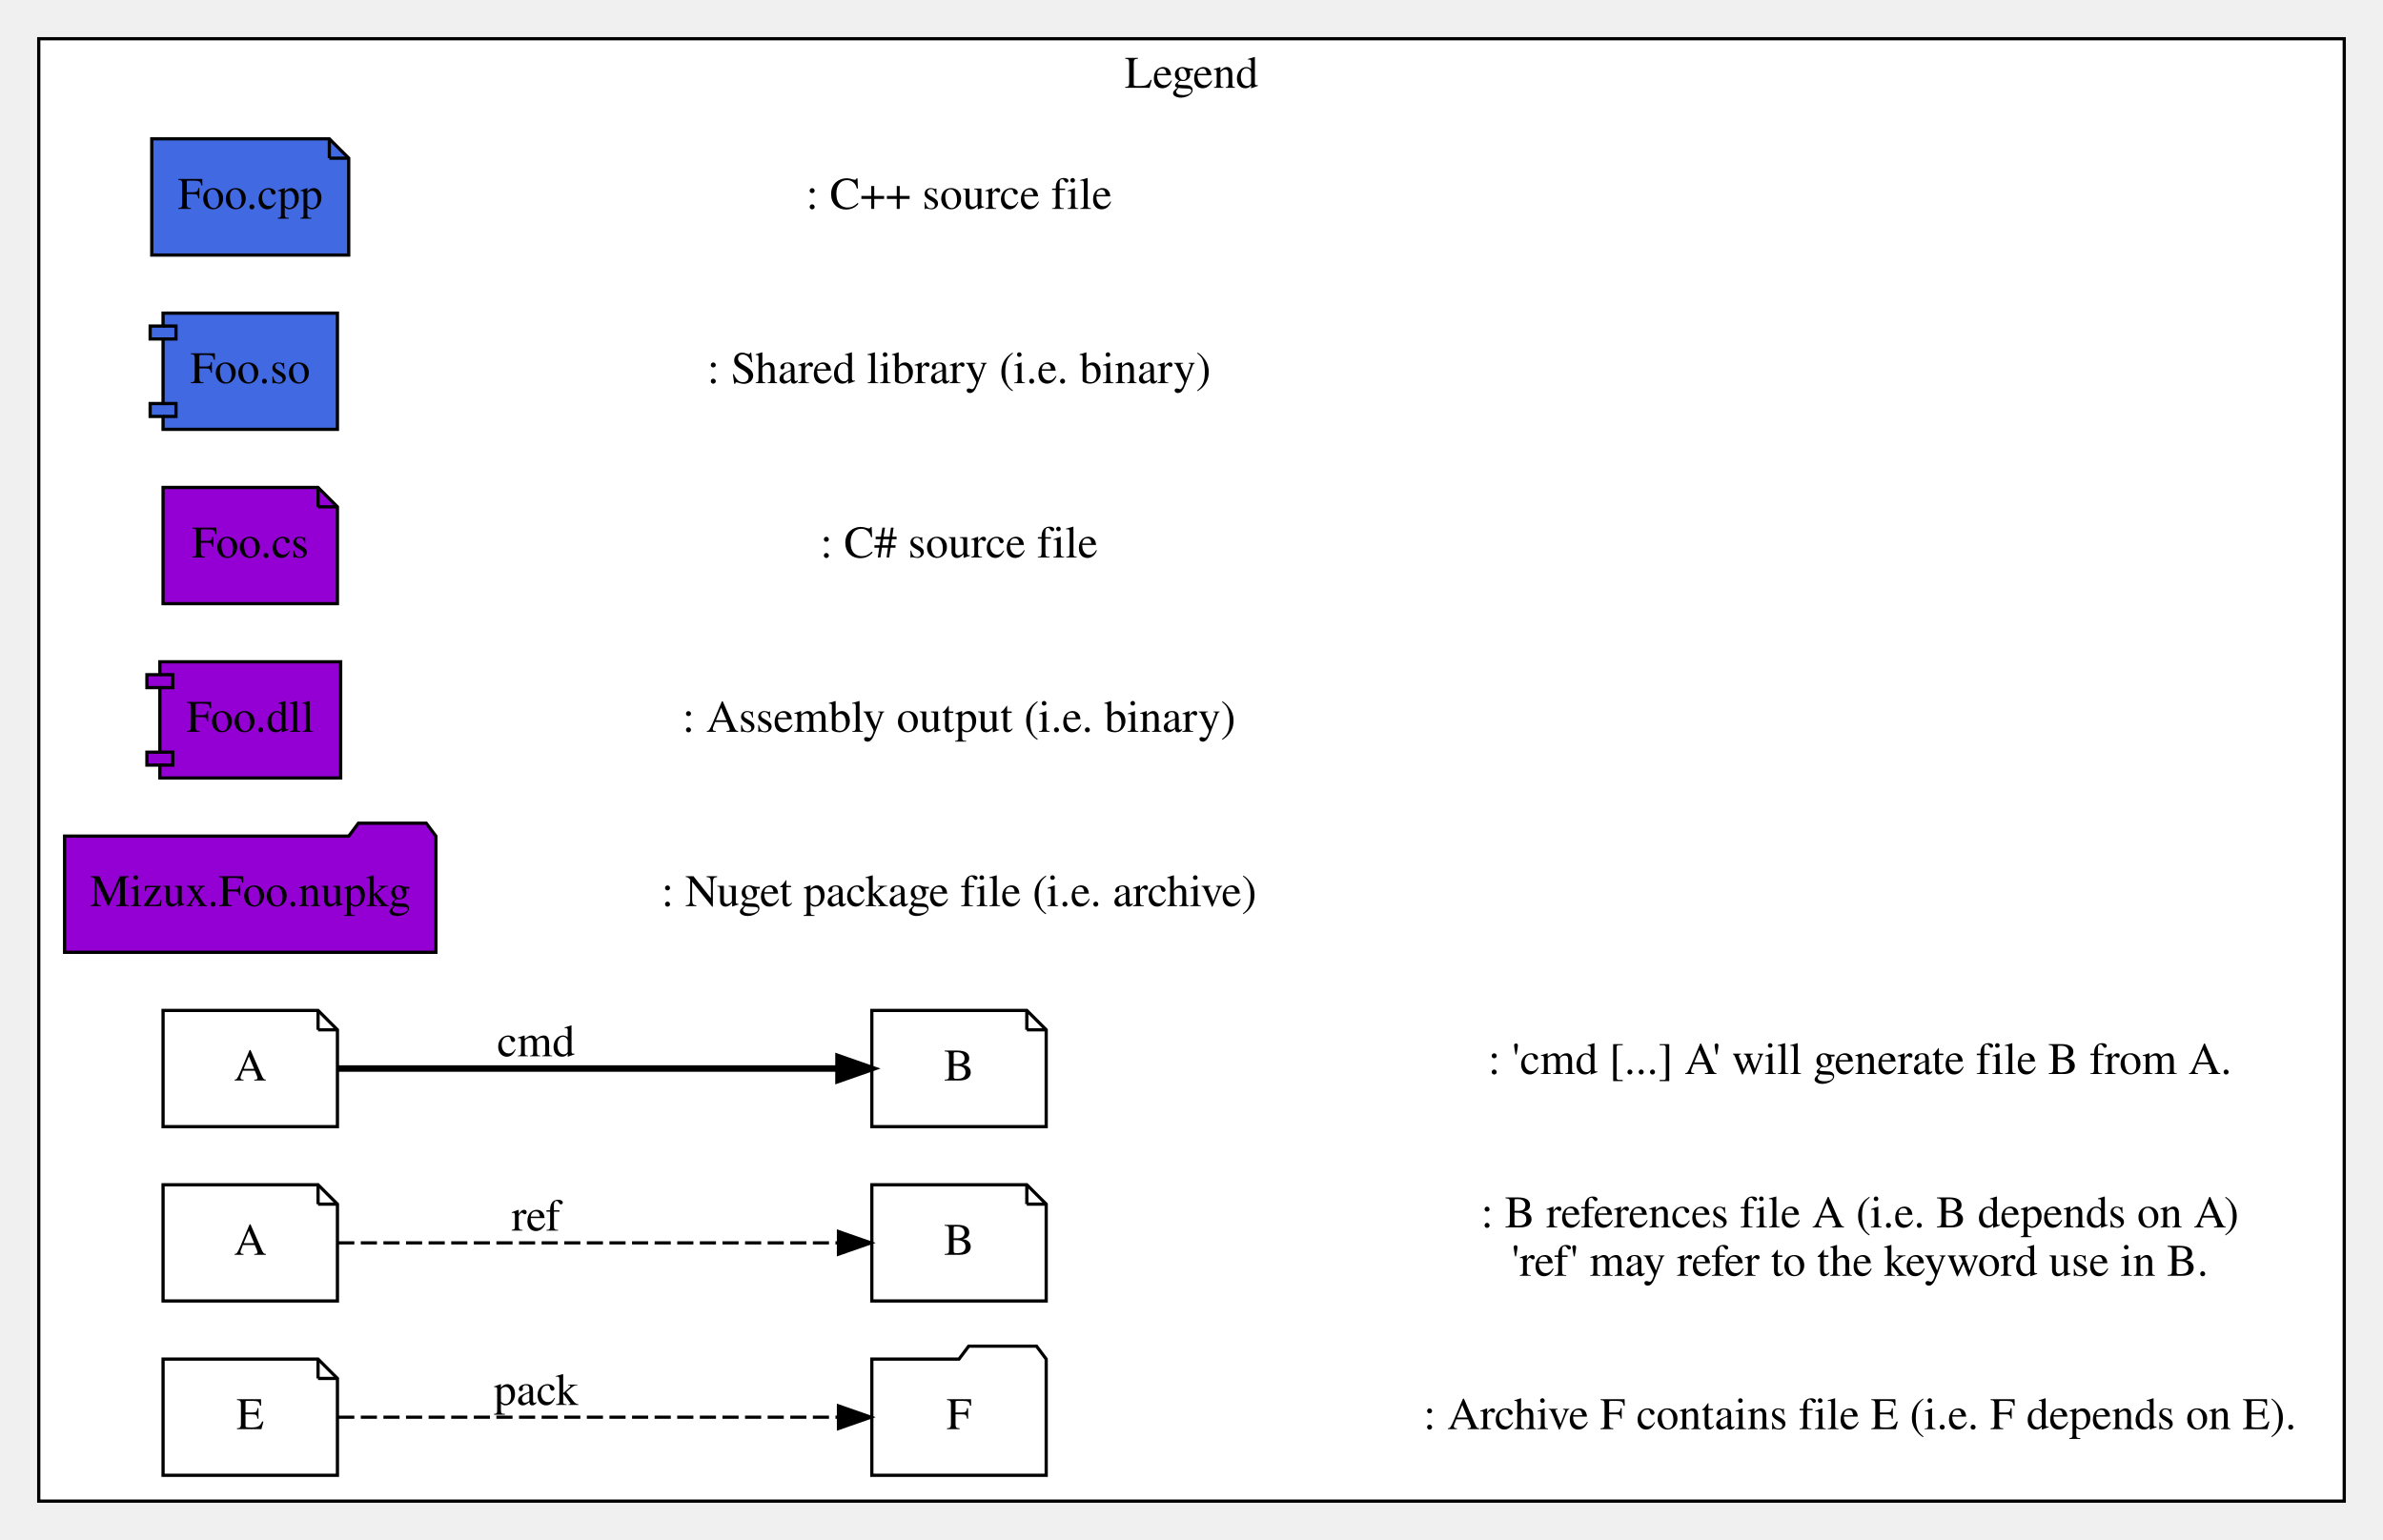
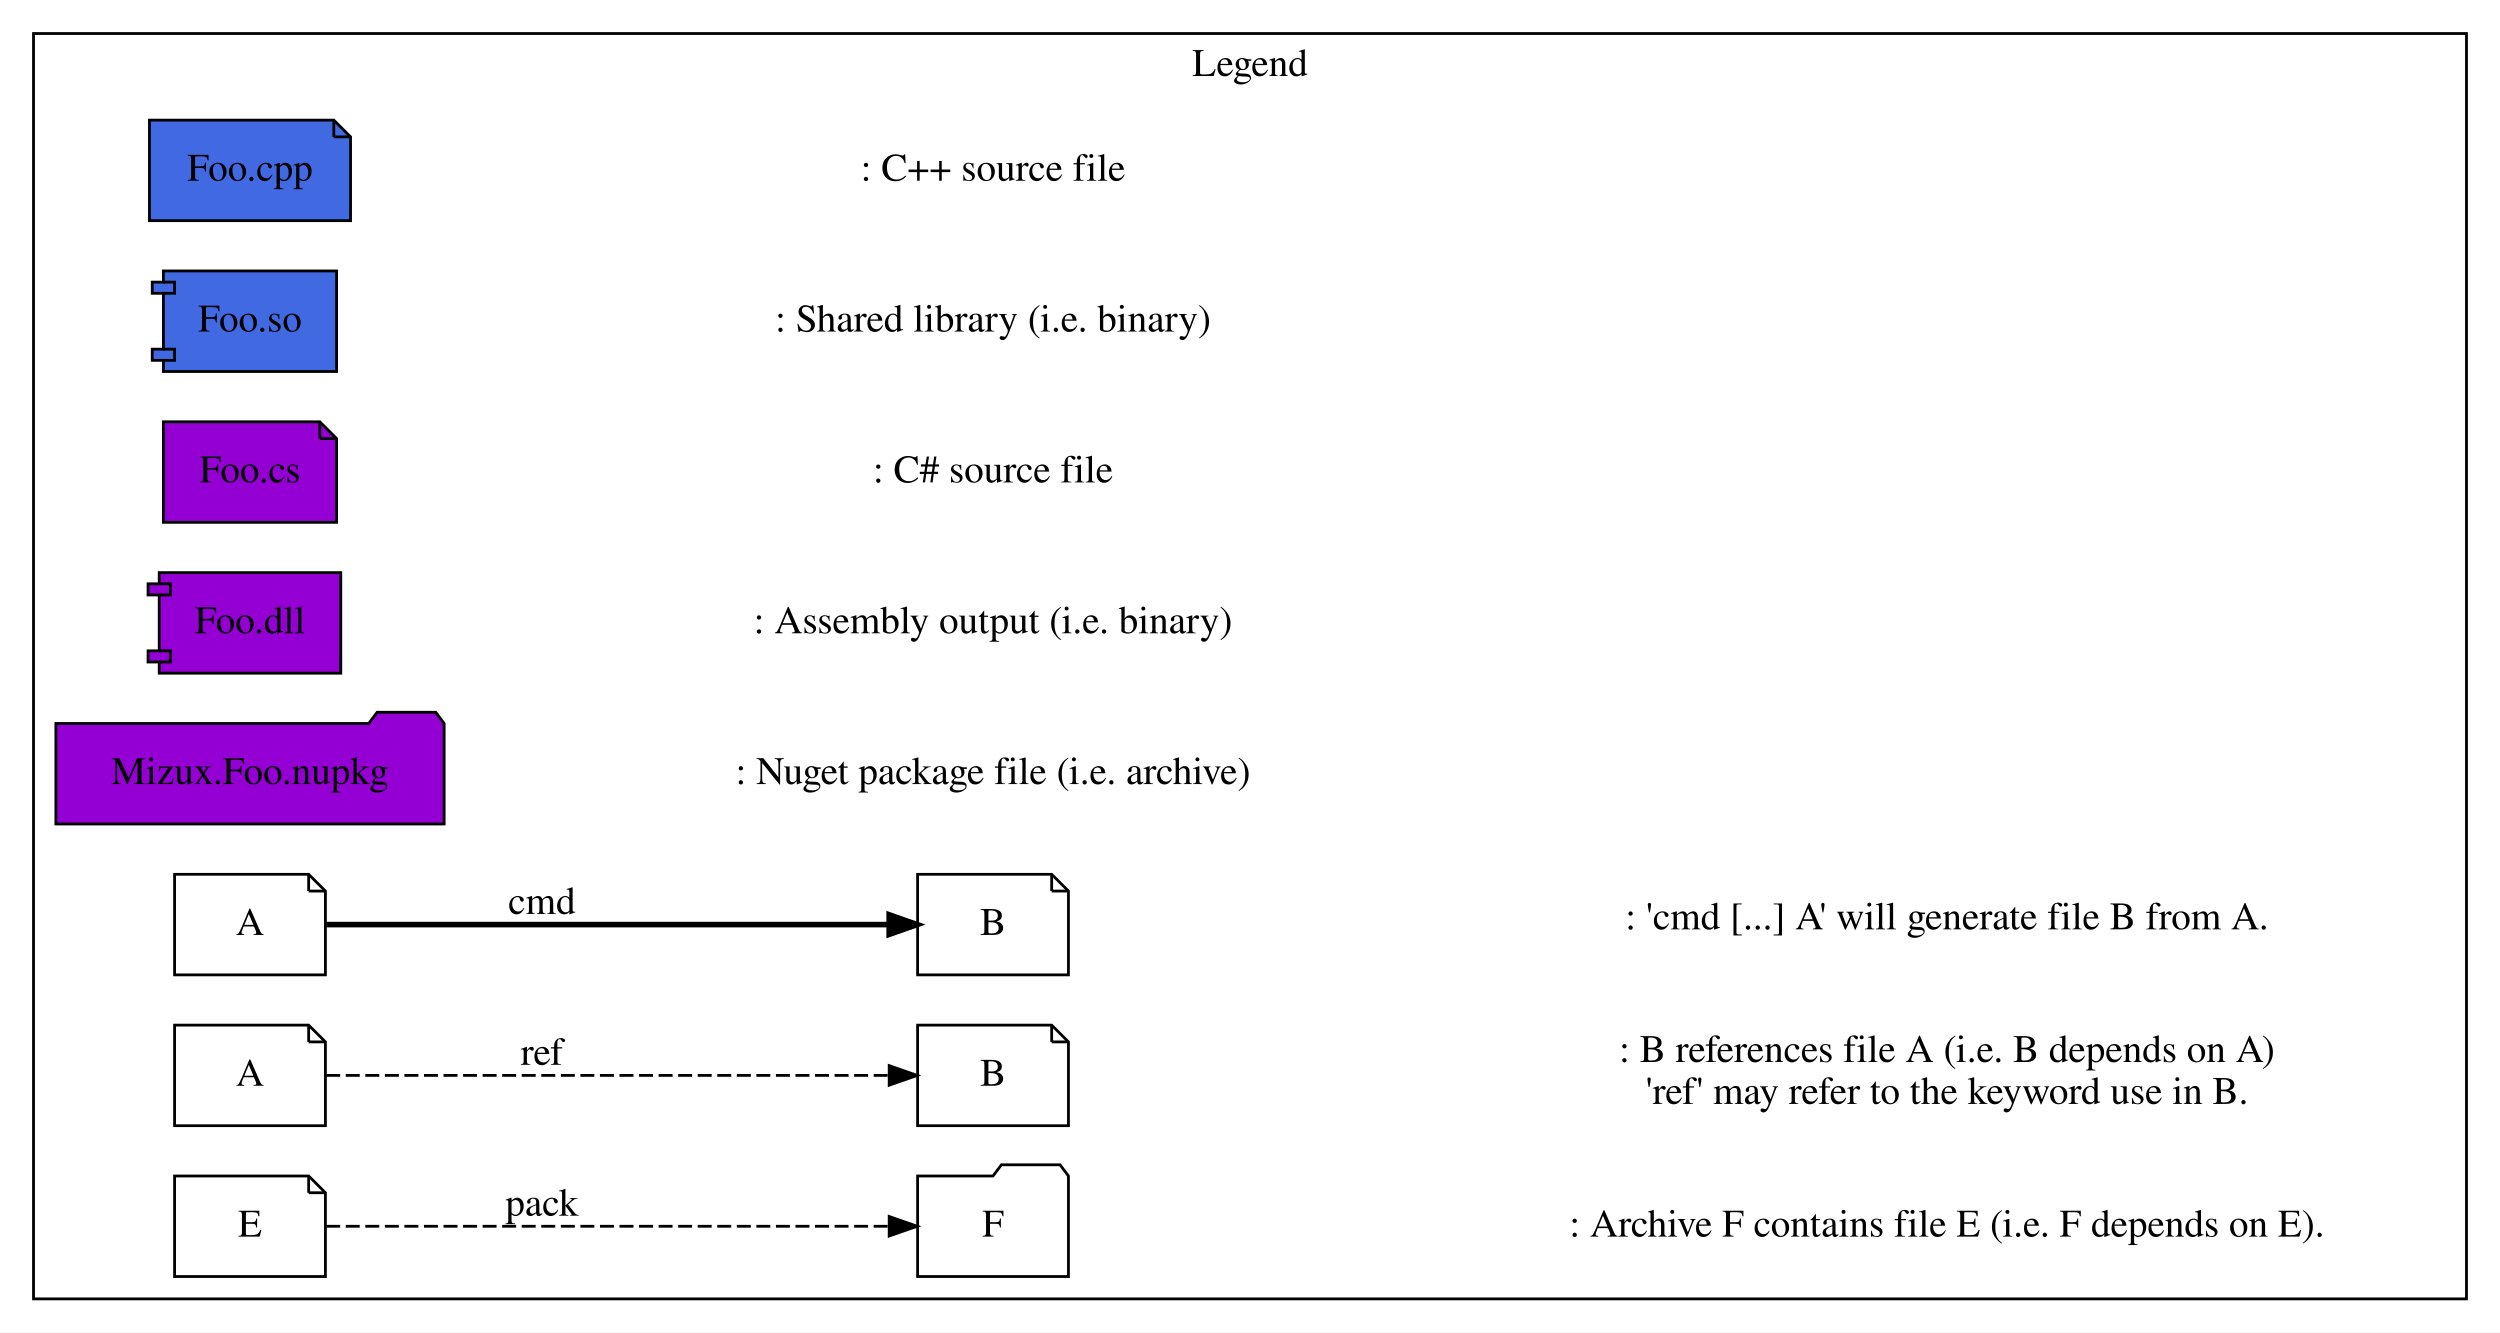
- <svg xmlns="http://www.w3.org/2000/svg" width="738pt" height="477pt" viewBox="0.00 0.00 738.00 477.00">
+ <svg xmlns="http://www.w3.org/2000/svg" width="895pt" height="477pt" viewBox="0.00 0.00 895.00 477.00">
  <g id="graph0" class="graph" transform="scale(1 1) rotate(0) translate(4 473)">
-     <polygon fill="none" stroke="none" points="-4,4 -4,-473 734,-473 734,4 -4,4" />
+     <polygon fill="white" stroke="transparent" points="-4,4 -4,-473 891,-473 891,4 -4,4" />
    <g id="clust1" class="cluster">
-       <polygon fill="white" stroke="black" points="8,-8 8,-461 722,-461 722,-8 8,-8" />
-       <text text-anchor="middle" x="365" y="-445.8" font-family="Times,serif" font-size="14.00">Legend</text>
+       <polygon fill="white" stroke="black" points="8,-8 8,-461 879,-461 879,-8 8,-8" />
+       <text text-anchor="middle" x="443.5" y="-445.8" font-family="Times,serif" font-size="14.00">Legend</text>
    </g>
    <g id="node1" class="node">
-       <polygon fill="royalblue" stroke="black" points="98,-430 43,-430 43,-394 104,-394 104,-424 98,-430" />
-       <polyline fill="none" stroke="black" points="98,-430 98,-424 " />
-       <polyline fill="none" stroke="black" points="104,-424 98,-424 " />
-       <text text-anchor="middle" x="73.5" y="-408.3" font-family="Times,serif" font-size="14.00">Foo.cpp</text>
+       <polygon fill="royalblue" stroke="black" points="115.5,-430 49.5,-430 49.5,-394 121.5,-394 121.5,-424 115.5,-430" />
+       <polyline fill="none" stroke="black" points="115.5,-430 115.5,-424 " />
+       <polyline fill="none" stroke="black" points="121.5,-424 115.5,-424 " />
+       <text text-anchor="middle" x="85.5" y="-408.3" font-family="Times,serif" font-size="14.00">Foo.cpp</text>
    </g>
    <g id="node2" class="node">
-       <polygon fill="none" stroke="none" points="348,-430 238,-430 238,-394 348,-394 348,-430" />
-       <text text-anchor="middle" x="293" y="-408.3" font-family="Times,serif" font-size="14.00">: C++ source file</text>
+       <polygon fill="white" stroke="transparent" points="420.5,-430 282.5,-430 282.5,-394 420.5,-394 420.5,-430" />
+       <text text-anchor="middle" x="351.5" y="-408.3" font-family="Times,serif" font-size="14.00">: C++ source file</text>
    </g>
-     <g id="edge1" class="edge" />
+     <g id="edge1" class="edge">
+ </g>
    <g id="node3" class="node">
-       <polygon fill="royalblue" stroke="black" points="100.5,-376 46.5,-376 46.5,-372 42.5,-372 42.5,-368 46.5,-368 46.5,-348 42.5,-348 42.5,-344 46.5,-344 46.5,-340 100.5,-340 100.5,-376" />
-       <polyline fill="none" stroke="black" points="46.5,-372 50.5,-372 50.5,-368 46.5,-368 " />
-       <polyline fill="none" stroke="black" points="46.5,-348 50.5,-348 50.5,-344 46.5,-344 " />
-       <text text-anchor="middle" x="73.5" y="-354.3" font-family="Times,serif" font-size="14.00">Foo.so</text>
+       <polygon fill="royalblue" stroke="black" points="116.5,-376 54.5,-376 54.5,-372 50.5,-372 50.5,-368 54.5,-368 54.5,-348 50.5,-348 50.5,-344 54.5,-344 54.5,-340 116.5,-340 116.5,-376" />
+       <polyline fill="none" stroke="black" points="54.5,-372 58.5,-372 58.5,-368 54.5,-368 " />
+       <polyline fill="none" stroke="black" points="54.5,-348 58.5,-348 58.5,-344 54.5,-344 " />
+       <text text-anchor="middle" x="85.5" y="-354.3" font-family="Times,serif" font-size="14.00">Foo.so</text>
    </g>
    <g id="node4" class="node">
-       <polygon fill="none" stroke="none" points="378,-376 208,-376 208,-340 378,-340 378,-376" />
-       <text text-anchor="middle" x="293" y="-354.3" font-family="Times,serif" font-size="14.00">: Shared library (i.e. binary)</text>
+       <polygon fill="white" stroke="transparent" points="459.5,-376 243.5,-376 243.5,-340 459.5,-340 459.5,-376" />
+       <text text-anchor="middle" x="351.5" y="-354.3" font-family="Times,serif" font-size="14.00">: Shared library (i.e. binary)</text>
    </g>
-     <g id="edge2" class="edge" />
+     <g id="edge2" class="edge">
+ </g>
    <g id="node5" class="node">
-       <polygon fill="darkviolet" stroke="black" points="94.5,-322 46.5,-322 46.5,-286 100.5,-286 100.5,-316 94.5,-322" />
-       <polyline fill="none" stroke="black" points="94.5,-322 94.5,-316 " />
-       <polyline fill="none" stroke="black" points="100.5,-316 94.5,-316 " />
-       <text text-anchor="middle" x="73.5" y="-300.3" font-family="Times,serif" font-size="14.00">Foo.cs</text>
+       <polygon fill="darkviolet" stroke="black" points="110.5,-322 54.5,-322 54.5,-286 116.5,-286 116.5,-316 110.5,-322" />
+       <polyline fill="none" stroke="black" points="110.5,-322 110.5,-316 " />
+       <polyline fill="none" stroke="black" points="116.5,-316 110.5,-316 " />
+       <text text-anchor="middle" x="85.5" y="-300.3" font-family="Times,serif" font-size="14.00">Foo.cs</text>
    </g>
    <g id="node6" class="node">
-       <polygon fill="none" stroke="none" points="343.5,-322 242.5,-322 242.5,-286 343.5,-286 343.5,-322" />
-       <text text-anchor="middle" x="293" y="-300.3" font-family="Times,serif" font-size="14.00">: C# source file</text>
+       <polygon fill="white" stroke="transparent" points="414.5,-322 288.5,-322 288.5,-286 414.5,-286 414.5,-322" />
+       <text text-anchor="middle" x="351.5" y="-300.3" font-family="Times,serif" font-size="14.00">: C# source file</text>
    </g>
-     <g id="edge3" class="edge" />
+     <g id="edge3" class="edge">
+ </g>
    <g id="node7" class="node">
-       <polygon fill="darkviolet" stroke="black" points="101.5,-268 45.5,-268 45.5,-264 41.5,-264 41.5,-260 45.5,-260 45.5,-240 41.5,-240 41.5,-236 45.5,-236 45.5,-232 101.5,-232 101.5,-268" />
-       <polyline fill="none" stroke="black" points="45.5,-264 49.5,-264 49.5,-260 45.5,-260 " />
-       <polyline fill="none" stroke="black" points="45.5,-240 49.5,-240 49.5,-236 45.5,-236 " />
-       <text text-anchor="middle" x="73.5" y="-246.3" font-family="Times,serif" font-size="14.00">Foo.dll</text>
+       <polygon fill="darkviolet" stroke="black" points="118,-268 53,-268 53,-264 49,-264 49,-260 53,-260 53,-240 49,-240 49,-236 53,-236 53,-232 118,-232 118,-268" />
+       <polyline fill="none" stroke="black" points="53,-264 57,-264 57,-260 53,-260 " />
+       <polyline fill="none" stroke="black" points="53,-240 57,-240 57,-236 53,-236 " />
+       <text text-anchor="middle" x="85.5" y="-246.3" font-family="Times,serif" font-size="14.00">Foo.dll</text>
    </g>
    <g id="node8" class="node">
-       <polygon fill="none" stroke="none" points="385.5,-268 200.5,-268 200.5,-232 385.5,-232 385.5,-268" />
-       <text text-anchor="middle" x="293" y="-246.3" font-family="Times,serif" font-size="14.00">: Assembly output (i.e. binary)</text>
+       <polygon fill="white" stroke="transparent" points="468,-268 235,-268 235,-232 468,-232 468,-268" />
+       <text text-anchor="middle" x="351.5" y="-246.3" font-family="Times,serif" font-size="14.00">: Assembly output (i.e. binary)</text>
    </g>
-     <g id="edge4" class="edge" />
+     <g id="edge4" class="edge">
+ </g>
    <g id="node9" class="node">
-       <polygon fill="darkviolet" stroke="black" points="131,-214 128,-218 107,-218 104,-214 16,-214 16,-178 131,-178 131,-214" />
-       <text text-anchor="middle" x="73.5" y="-192.3" font-family="Times,serif" font-size="14.00">Mizux.Foo.nupkg</text>
+       <polygon fill="darkviolet" stroke="black" points="155,-214 152,-218 131,-218 128,-214 16,-214 16,-178 155,-178 155,-214" />
+       <text text-anchor="middle" x="85.5" y="-192.3" font-family="Times,serif" font-size="14.00">Mizux.Foo.nupkg</text>
    </g>
    <g id="node10" class="node">
-       <polygon fill="none" stroke="none" points="393,-214 193,-214 193,-178 393,-178 393,-214" />
-       <text text-anchor="middle" x="293" y="-192.3" font-family="Times,serif" font-size="14.00">: Nuget package file (i.e. archive)</text>
+       <polygon fill="white" stroke="transparent" points="478,-214 225,-214 225,-178 478,-178 478,-214" />
+       <text text-anchor="middle" x="351.5" y="-192.3" font-family="Times,serif" font-size="14.00">: Nuget package file (i.e. archive)</text>
    </g>
-     <g id="edge5" class="edge" />
+     <g id="edge5" class="edge">
+ </g>
    <g id="node11" class="node">
-       <polygon fill="white" stroke="black" points="94.5,-160 46.5,-160 46.5,-124 100.5,-124 100.5,-154 94.5,-160" />
-       <polyline fill="none" stroke="black" points="94.5,-160 94.5,-154 " />
-       <polyline fill="none" stroke="black" points="100.5,-154 94.5,-154 " />
-       <text text-anchor="middle" x="73.5" y="-138.3" font-family="Times,serif" font-size="14.00">A</text>
+       <polygon fill="white" stroke="black" points="106.5,-160 58.5,-160 58.5,-124 112.5,-124 112.5,-154 106.5,-160" />
+       <polyline fill="none" stroke="black" points="106.5,-160 106.5,-154 " />
+       <polyline fill="none" stroke="black" points="112.5,-154 106.5,-154 " />
+       <text text-anchor="middle" x="85.5" y="-138.3" font-family="Times,serif" font-size="14.00">A</text>
    </g>
    <g id="node12" class="node">
-       <polygon fill="white" stroke="black" points="314,-160 266,-160 266,-124 320,-124 320,-154 314,-160" />
-       <polyline fill="none" stroke="black" points="314,-160 314,-154 " />
-       <polyline fill="none" stroke="black" points="320,-154 314,-154 " />
-       <text text-anchor="middle" x="293" y="-138.3" font-family="Times,serif" font-size="14.00">B</text>
+       <polygon fill="white" stroke="black" points="372.5,-160 324.5,-160 324.5,-124 378.5,-124 378.5,-154 372.5,-160" />
+       <polyline fill="none" stroke="black" points="372.5,-160 372.5,-154 " />
+       <polyline fill="none" stroke="black" points="378.5,-154 372.5,-154 " />
+       <text text-anchor="middle" x="351.5" y="-138.3" font-family="Times,serif" font-size="14.00">B</text>
    </g>
    <g id="edge6" class="edge">
-       <path fill="none" stroke="black" stroke-width="2" d="M100.736,-142C139.356,-142 211.657,-142 255.454,-142" />
-       <polygon fill="black" stroke="black" stroke-width="2" points="255.671,-145.5 265.671,-142 255.671,-138.5 255.671,-145.5" />
-       <text text-anchor="middle" x="162" y="-145.8" font-family="Times,serif" font-size="14.00">cmd</text>
+       <path fill="none" stroke="black" stroke-width="2" d="M112.78,-142C160.22,-142 260.24,-142 314.18,-142" />
+       <polygon fill="black" stroke="black" stroke-width="2" points="314.33,-145.5 324.33,-142 314.33,-138.5 314.33,-145.5" />
+       <text text-anchor="middle" x="190" y="-145.8" font-family="Times,serif" font-size="14.00">cmd</text>
    </g>
    <g id="node13" class="node">
-       <polygon fill="none" stroke="none" points="695.5,-162 448.5,-162 448.5,-126 695.5,-126 695.5,-162" />
-       <text text-anchor="middle" x="572" y="-140.3" font-family="Times,serif" font-size="14.00">: 'cmd [...] A' will generate file B from A.</text>
+       <polygon fill="white" stroke="transparent" points="844,-162 542,-162 542,-126 844,-126 844,-162" />
+       <text text-anchor="middle" x="693" y="-140.3" font-family="Times,serif" font-size="14.00">: 'cmd [...] A' will generate file B from A.</text>
    </g>
-     <g id="edge7" class="edge" />
+     <g id="edge7" class="edge">
+ </g>
    <g id="node14" class="node">
-       <polygon fill="white" stroke="black" points="94.5,-106 46.5,-106 46.5,-70 100.5,-70 100.5,-100 94.5,-106" />
-       <polyline fill="none" stroke="black" points="94.5,-106 94.5,-100 " />
-       <polyline fill="none" stroke="black" points="100.5,-100 94.5,-100 " />
-       <text text-anchor="middle" x="73.5" y="-84.3" font-family="Times,serif" font-size="14.00">A</text>
+       <polygon fill="white" stroke="black" points="106.5,-106 58.5,-106 58.5,-70 112.5,-70 112.5,-100 106.5,-106" />
+       <polyline fill="none" stroke="black" points="106.5,-106 106.5,-100 " />
+       <polyline fill="none" stroke="black" points="112.5,-100 106.5,-100 " />
+       <text text-anchor="middle" x="85.5" y="-84.3" font-family="Times,serif" font-size="14.00">A</text>
    </g>
    <g id="node15" class="node">
-       <polygon fill="white" stroke="black" points="314,-106 266,-106 266,-70 320,-70 320,-100 314,-106" />
-       <polyline fill="none" stroke="black" points="314,-106 314,-100 " />
-       <polyline fill="none" stroke="black" points="320,-100 314,-100 " />
-       <text text-anchor="middle" x="293" y="-84.3" font-family="Times,serif" font-size="14.00">B</text>
+       <polygon fill="white" stroke="black" points="372.5,-106 324.5,-106 324.5,-70 378.5,-70 378.5,-100 372.5,-106" />
+       <polyline fill="none" stroke="black" points="372.5,-106 372.5,-100 " />
+       <polyline fill="none" stroke="black" points="378.5,-100 372.5,-100 " />
+       <text text-anchor="middle" x="351.5" y="-84.3" font-family="Times,serif" font-size="14.00">B</text>
    </g>
    <g id="edge8" class="edge">
-       <path fill="none" stroke="black" stroke-dasharray="5,2" d="M100.736,-88C139.356,-88 211.657,-88 255.454,-88" />
-       <polygon fill="black" stroke="black" points="255.671,-91.5 265.671,-88 255.671,-84.5 255.671,-91.5" />
-       <text text-anchor="middle" x="162" y="-91.8" font-family="Times,serif" font-size="14.00">ref</text>
+       <path fill="none" stroke="black" stroke-dasharray="5,2" d="M112.78,-88C160.22,-88 260.24,-88 314.18,-88" />
+       <polygon fill="black" stroke="black" points="314.33,-91.5 324.33,-88 314.33,-84.5 314.33,-91.5" />
+       <text text-anchor="middle" x="190" y="-91.8" font-family="Times,serif" font-size="14.00">ref</text>
    </g>
    <g id="node16" class="node">
-       <polygon fill="none" stroke="none" points="696.5,-108 447.5,-108 447.5,-70 696.5,-70 696.5,-108" />
-       <text text-anchor="middle" x="572" y="-92.8" font-family="Times,serif" font-size="14.00">: B references file A (i.e. B depends on A)</text>
-       <text text-anchor="middle" x="572" y="-77.8" font-family="Times,serif" font-size="14.00">'ref' may refer to the keyword use in B.</text>
+       <polygon fill="white" stroke="transparent" points="847.5,-108 538.5,-108 538.5,-70 847.5,-70 847.5,-108" />
+       <text text-anchor="middle" x="693" y="-92.8" font-family="Times,serif" font-size="14.00">: B references file A (i.e. B depends on A)</text>
+       <text text-anchor="middle" x="693" y="-77.8" font-family="Times,serif" font-size="14.00">'ref' may refer to the keyword use in B.</text>
    </g>
-     <g id="edge9" class="edge" />
+     <g id="edge9" class="edge">
+ </g>
    <g id="node17" class="node">
-       <polygon fill="white" stroke="black" points="94.5,-52 46.5,-52 46.5,-16 100.5,-16 100.5,-46 94.5,-52" />
-       <polyline fill="none" stroke="black" points="94.5,-52 94.5,-46 " />
-       <polyline fill="none" stroke="black" points="100.5,-46 94.5,-46 " />
-       <text text-anchor="middle" x="73.5" y="-30.3" font-family="Times,serif" font-size="14.00">E</text>
+       <polygon fill="white" stroke="black" points="106.5,-52 58.5,-52 58.5,-16 112.5,-16 112.5,-46 106.5,-52" />
+       <polyline fill="none" stroke="black" points="106.5,-52 106.5,-46 " />
+       <polyline fill="none" stroke="black" points="112.5,-46 106.5,-46 " />
+       <text text-anchor="middle" x="85.5" y="-30.3" font-family="Times,serif" font-size="14.00">E</text>
    </g>
    <g id="node18" class="node">
-       <polygon fill="white" stroke="black" points="320,-52 317,-56 296,-56 293,-52 266,-52 266,-16 320,-16 320,-52" />
-       <text text-anchor="middle" x="293" y="-30.3" font-family="Times,serif" font-size="14.00">F</text>
+       <polygon fill="white" stroke="black" points="378.5,-52 375.5,-56 354.5,-56 351.5,-52 324.5,-52 324.5,-16 378.5,-16 378.5,-52" />
+       <text text-anchor="middle" x="351.5" y="-30.3" font-family="Times,serif" font-size="14.00">F</text>
    </g>
    <g id="edge10" class="edge">
-       <path fill="none" stroke="black" stroke-dasharray="5,2" d="M100.736,-34C139.356,-34 211.657,-34 255.454,-34" />
-       <polygon fill="black" stroke="black" points="255.671,-37.5 265.671,-34 255.671,-30.5 255.671,-37.5" />
-       <text text-anchor="middle" x="162" y="-37.8" font-family="Times,serif" font-size="14.00">pack</text>
+       <path fill="none" stroke="black" stroke-dasharray="5,2" d="M112.78,-34C160.22,-34 260.24,-34 314.18,-34" />
+       <polygon fill="black" stroke="black" points="314.33,-37.5 324.33,-34 314.33,-30.5 314.33,-37.5" />
+       <text text-anchor="middle" x="190" y="-37.8" font-family="Times,serif" font-size="14.00">pack</text>
    </g>
    <g id="node19" class="node">
-       <polygon fill="none" stroke="none" points="714,-52 430,-52 430,-16 714,-16 714,-52" />
-       <text text-anchor="middle" x="572" y="-30.3" font-family="Times,serif" font-size="14.00">: Archive F contains file E (i.e. F depends on E).</text>
+       <polygon fill="white" stroke="transparent" points="871,-52 515,-52 515,-16 871,-16 871,-52" />
+       <text text-anchor="middle" x="693" y="-30.3" font-family="Times,serif" font-size="14.00">: Archive F contains file E (i.e. F depends on E).</text>
    </g>
-     <g id="edge11" class="edge" />
+     <g id="edge11" class="edge">
+ </g>
  </g>
</svg>
